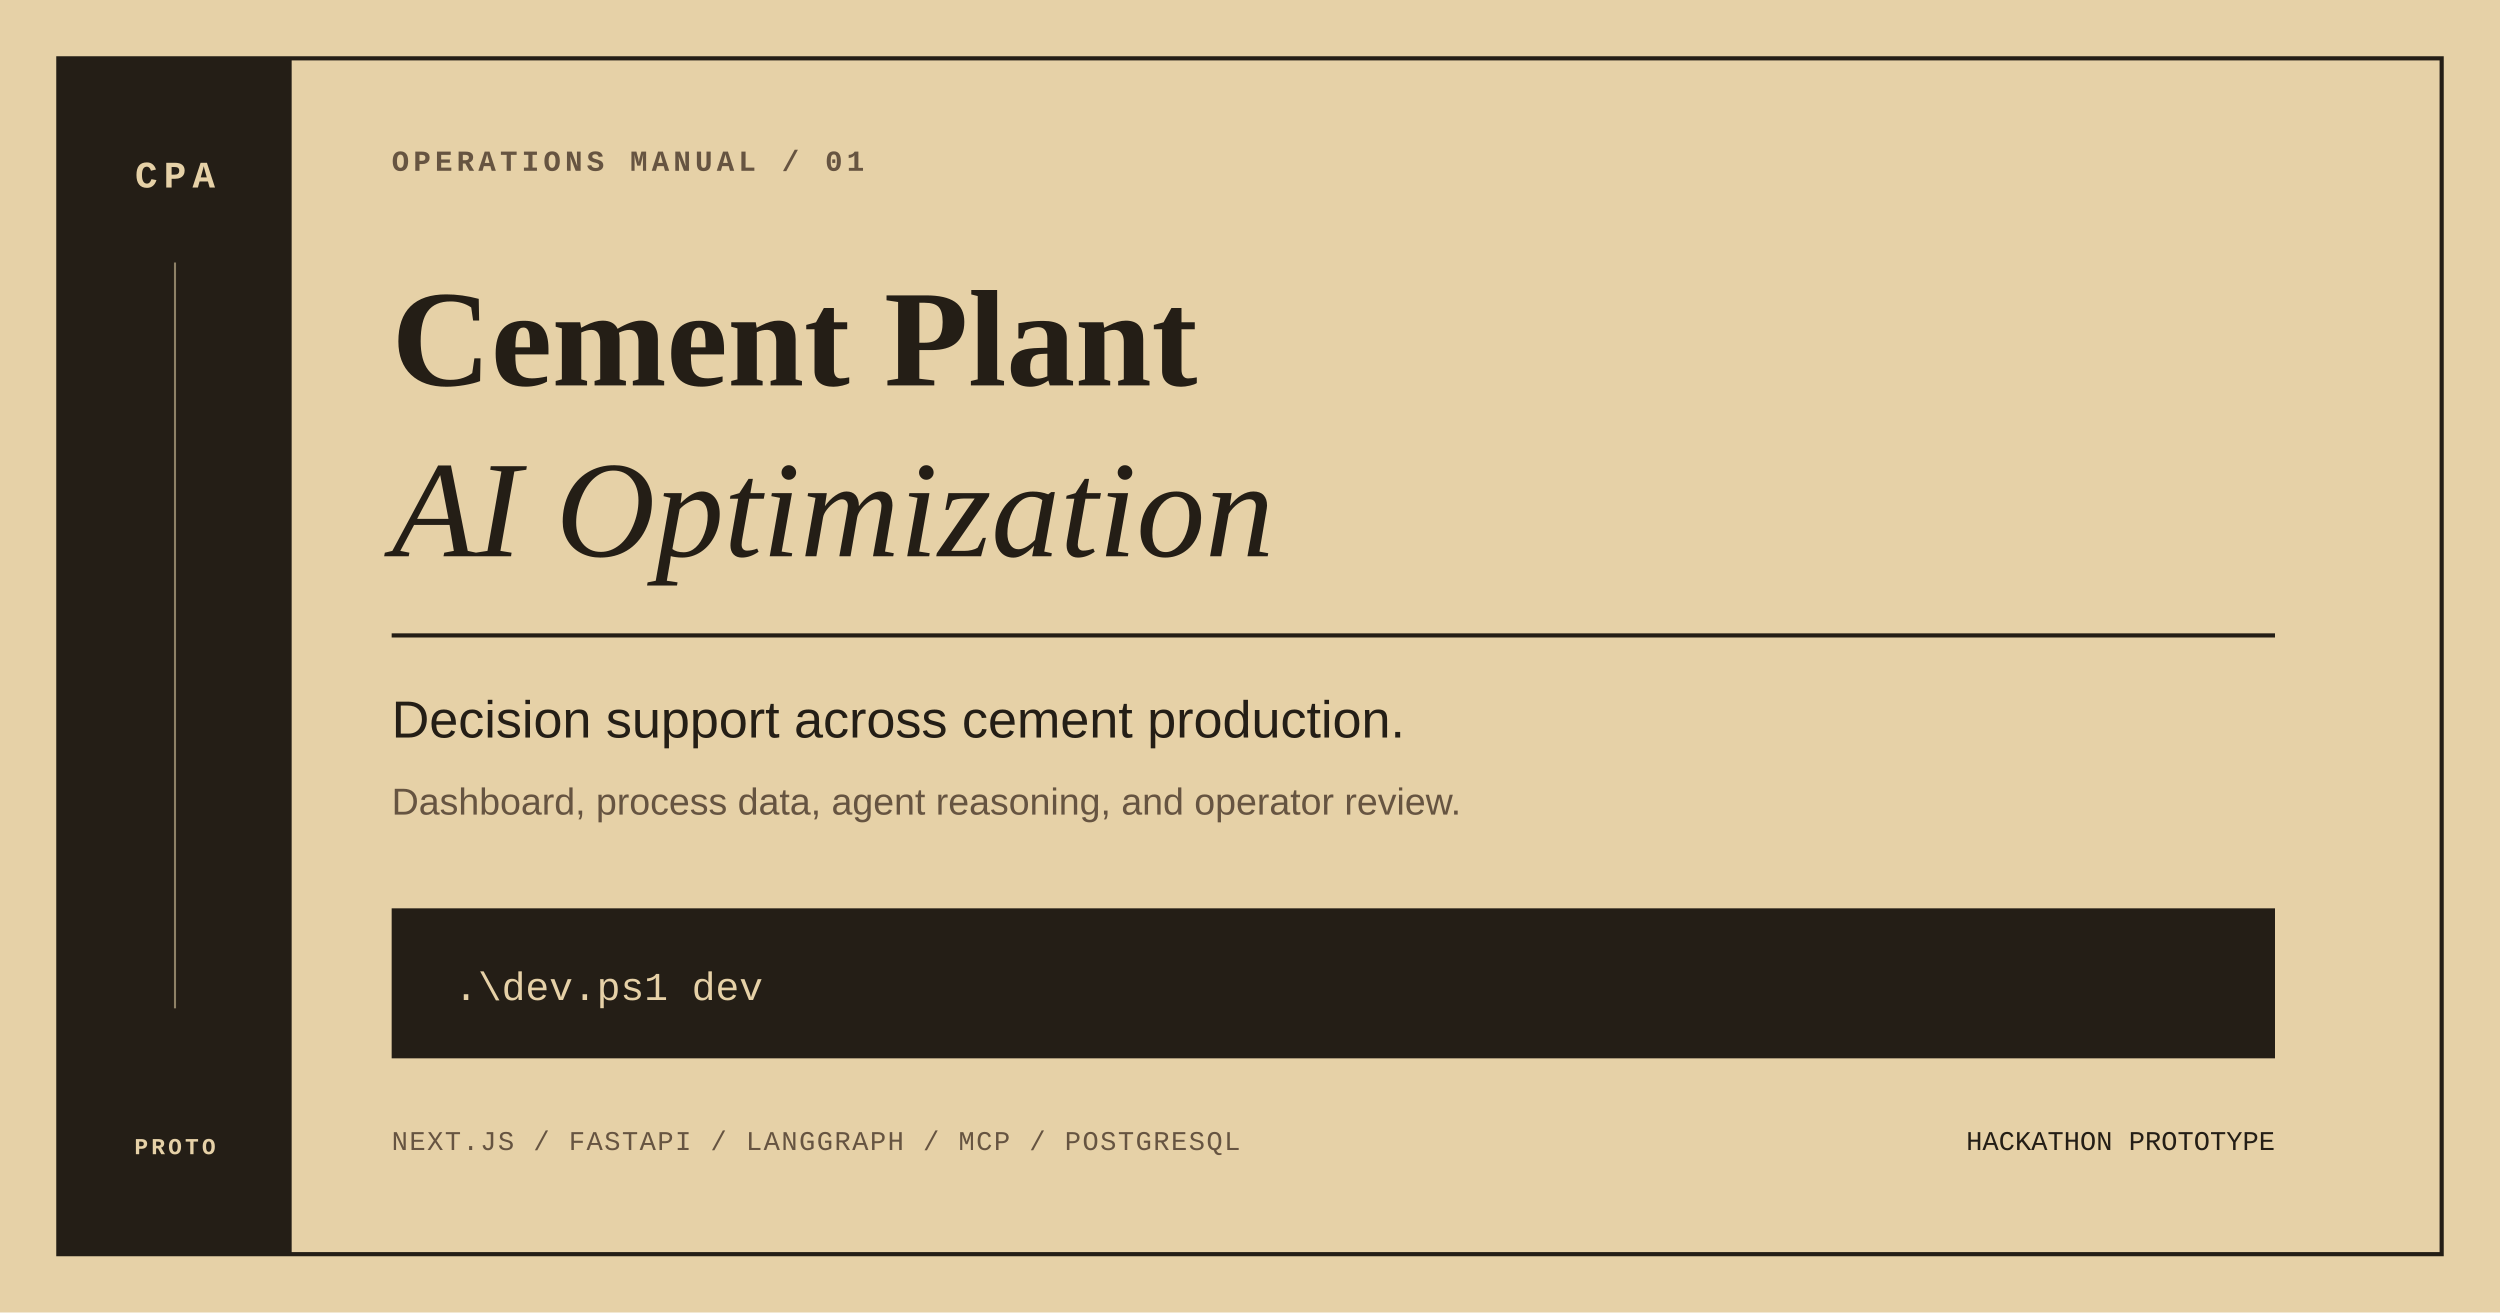
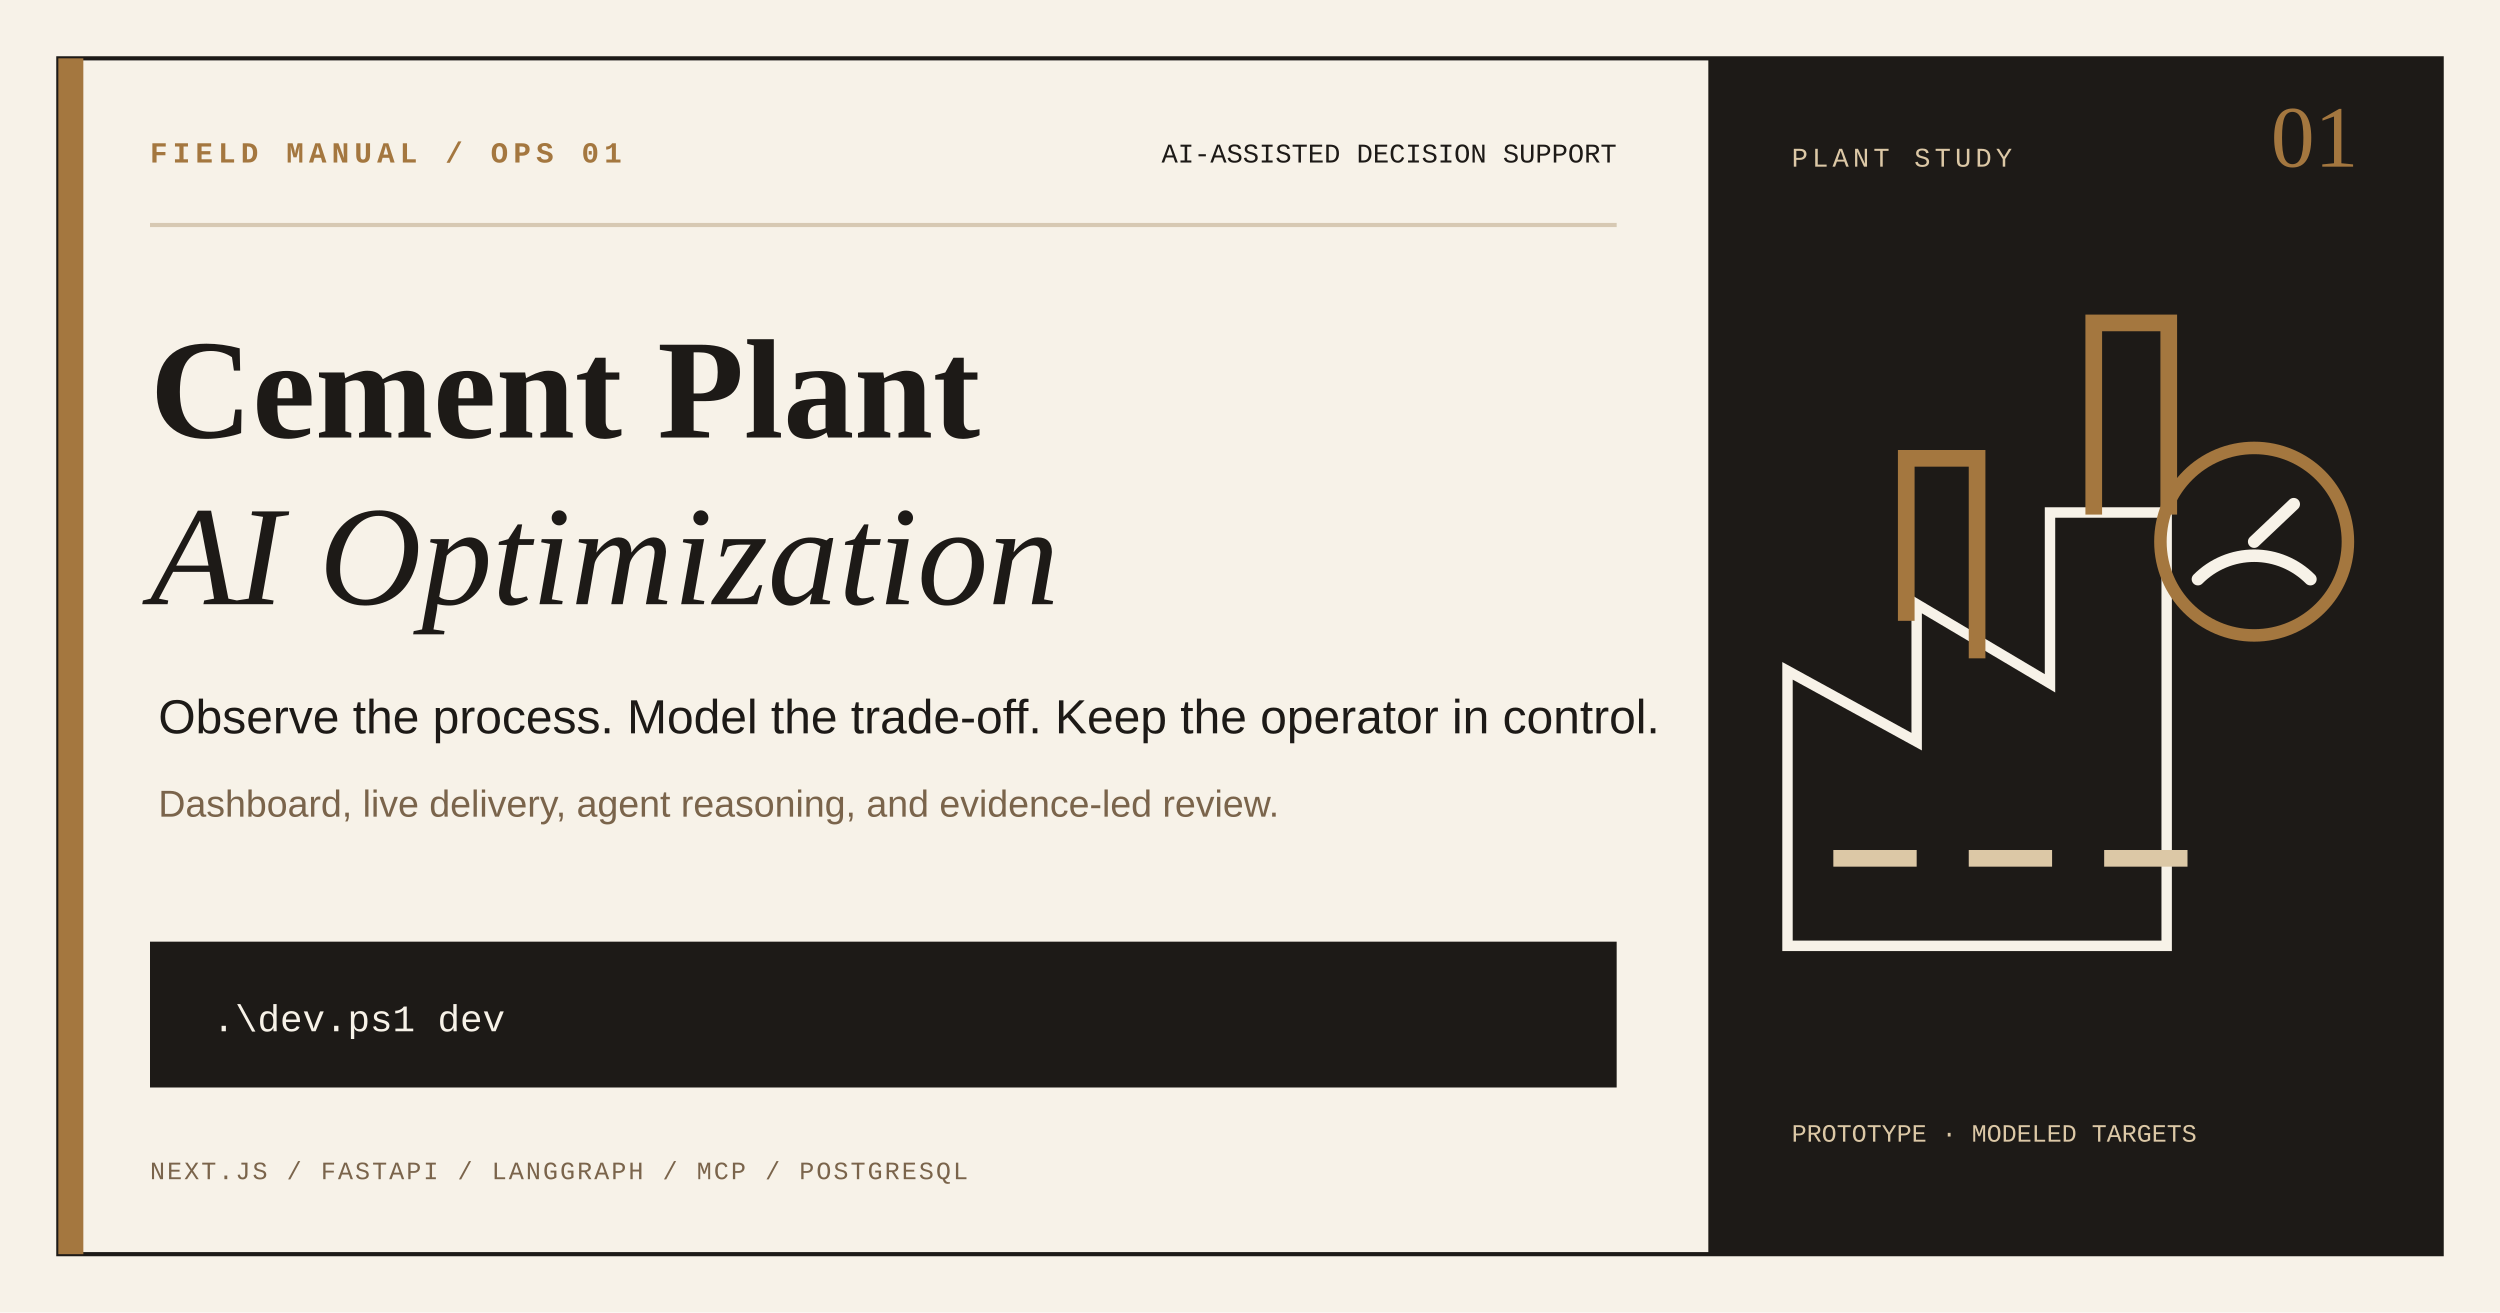
<svg xmlns="http://www.w3.org/2000/svg" width="1200" height="630" viewBox="0 0 1200 630" role="img" aria-labelledby="title desc">
-   <rect width="1200" height="630" fill="#E6D1A7" />
-   <rect x="28" y="28" width="1144" height="574" fill="none" stroke="#241E16" stroke-width="2" />
-   <rect x="28" y="28" width="112" height="574" fill="#241E16" />
-   <text x="84" y="90" fill="#E6D1A7" font-family="Courier New, monospace" font-size="18" font-weight="700" text-anchor="middle" letter-spacing="3">CPA</text>
-   <line x1="84" y1="126" x2="84" y2="484" stroke="#E6D1A7" stroke-width="1" opacity=".55" />
-   <text x="84" y="554" fill="#E6D1A7" font-family="Courier New, monospace" font-size="11" font-weight="700" text-anchor="middle" letter-spacing="1.5">PROTO</text>
-   <text x="188" y="82" fill="#665441" font-family="Courier New, monospace" font-size="14" font-weight="700" letter-spacing="2">OPERATIONS MANUAL / 01</text>
-   <text x="188" y="185" fill="#241E16" font-family="Georgia, Times New Roman, serif" font-size="66" font-weight="700" font-style="normal">Cement Plant</text>
-   <text x="188" y="267" fill="#241E16" font-family="Georgia, Times New Roman, serif" font-size="66" font-weight="400" font-style="italic">AI Optimization</text>
-   <line x1="188" y1="305" x2="1092" y2="305" stroke="#241E16" stroke-width="2" />
-   <text x="188" y="354" fill="#241E16" font-family="Arial, Helvetica, sans-serif" font-size="25">Decision support across cement production.</text>
-   <text x="188" y="391" fill="#665441" font-family="Arial, Helvetica, sans-serif" font-size="18">Dashboard, process data, agent reasoning, and operator review.</text>
-   <rect x="188" y="436" width="904" height="72" fill="#241E16" />
-   <text x="218" y="480" fill="#E6D1A7" font-family="Courier New, monospace" font-size="19">.\dev.ps1 dev</text>
-   <text x="188" y="552" fill="#665441" font-family="Courier New, monospace" font-size="13" letter-spacing=".7">NEXT.JS / FASTAPI / LANGGRAPH / MCP / POSTGRESQL</text>
-   <text x="1092" y="552" fill="#241E16" font-family="Courier New, monospace" font-size="13" text-anchor="end">HACKATHON PROTOTYPE</text>
+   <rect width="1200" height="630" fill="#F7F2E8" />
+   <rect x="28" y="28" width="1144" height="574" fill="none" stroke="#1D1A17" stroke-width="2" />
+   <rect x="28" y="28" width="12" height="574" fill="#A4773F" />
+   <text x="72" y="78" fill="#A4773F" font-family="Courier New, monospace" font-size="14" font-weight="700" letter-spacing="2.5">FIELD MANUAL / OPS 01</text>
+   <text x="776" y="78" fill="#1D1A17" font-family="Courier New, monospace" font-size="13" text-anchor="end">AI-ASSISTED DECISION SUPPORT</text>
+   <line x1="72" y1="108" x2="776" y2="108" stroke="#D7C9B3" stroke-width="2" />
+   <text x="72" y="210" fill="#1D1A17" font-family="Georgia, Times New Roman, serif" font-size="68" font-weight="700">Cement Plant</text>
+   <text x="72" y="290" fill="#1D1A17" font-family="Georgia, Times New Roman, serif" font-size="68" font-style="italic">AI Optimization</text>
+   <text x="76" y="352" fill="#1D1A17" font-family="Arial, Helvetica, sans-serif" font-size="23">Observe the process. Model the trade-off. Keep the operator in control.</text>
+   <text x="76" y="392" fill="#7A644B" font-family="Arial, Helvetica, sans-serif" font-size="18">Dashboard, live delivery, agent reasoning, and evidence-led review.</text>
+   <rect x="72" y="452" width="704" height="70" fill="#1D1A17" />
+   <text x="102" y="495" fill="#F7F2E8" font-family="Courier New, monospace" font-size="18">.\dev.ps1 dev</text>
+   <text x="72" y="566" fill="#7A644B" font-family="Courier New, monospace" font-size="12" letter-spacing="1">NEXT.JS / FASTAPI / LANGGRAPH / MCP / POSTGRESQL</text>
+   <rect x="820" y="28" width="352" height="574" fill="#1D1A17" />
+   <text x="860" y="80" fill="#DCC8A6" font-family="Courier New, monospace" font-size="13" letter-spacing="2">PLANT STUDY</text>
+   <text x="1132" y="80" fill="#A4773F" font-family="Georgia, Times New Roman, serif" font-size="42" text-anchor="end">01</text>
+   <path d="M858 454V322l62 34v-66l64 38v-82h56v208H858Z" fill="none" stroke="#F7F2E8" stroke-width="5" />
+   <path d="M915 298v-78h34v96M1005 247v-92h36v92" fill="none" stroke="#A4773F" stroke-width="8" />
+   <path d="M880 412h40M945 412h40M1010 412h40" stroke="#DCC8A6" stroke-width="8" />
+   <circle cx="1082" cy="260" r="45" fill="none" stroke="#A4773F" stroke-width="6" />
+   <path d="M1055 278a38 38 0 0 1 54 0M1082 260l19-18" fill="none" stroke="#F7F2E8" stroke-width="6" stroke-linecap="round" />
+   <text x="860" y="548" fill="#DCC8A6" font-family="Courier New, monospace" font-size="12">PROTOTYPE · MODELED TARGETS</text>
</svg>
